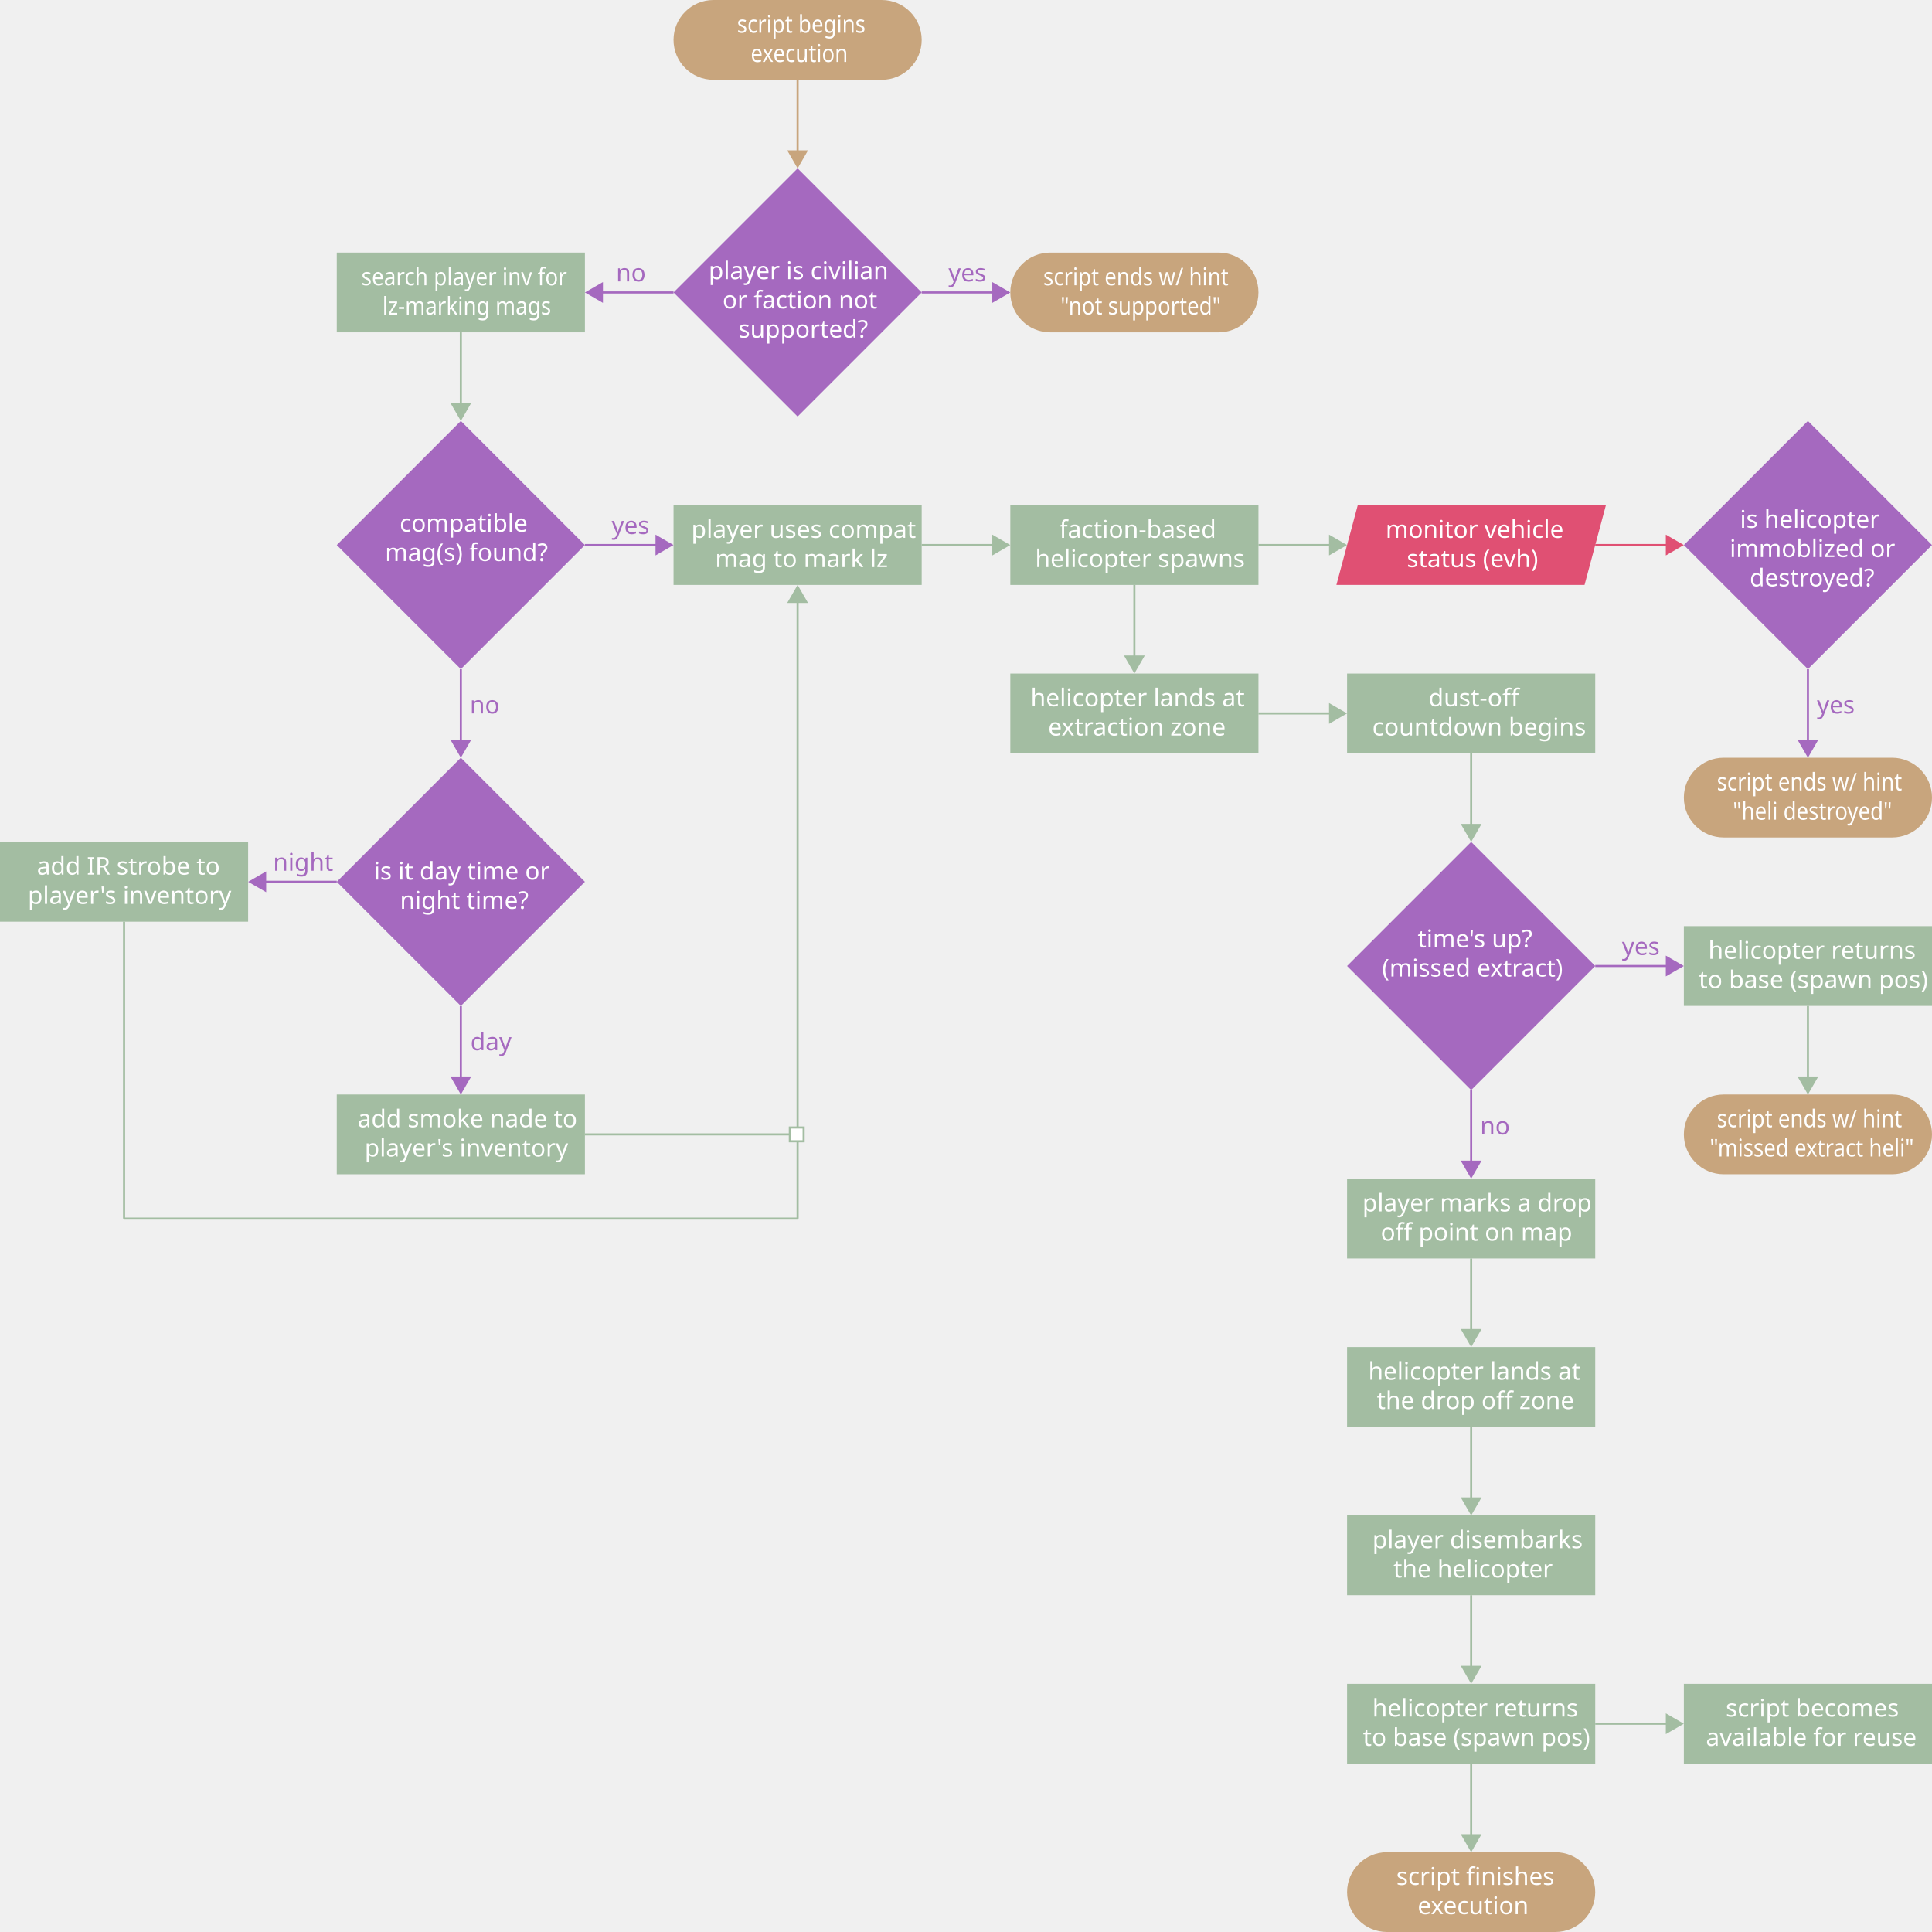
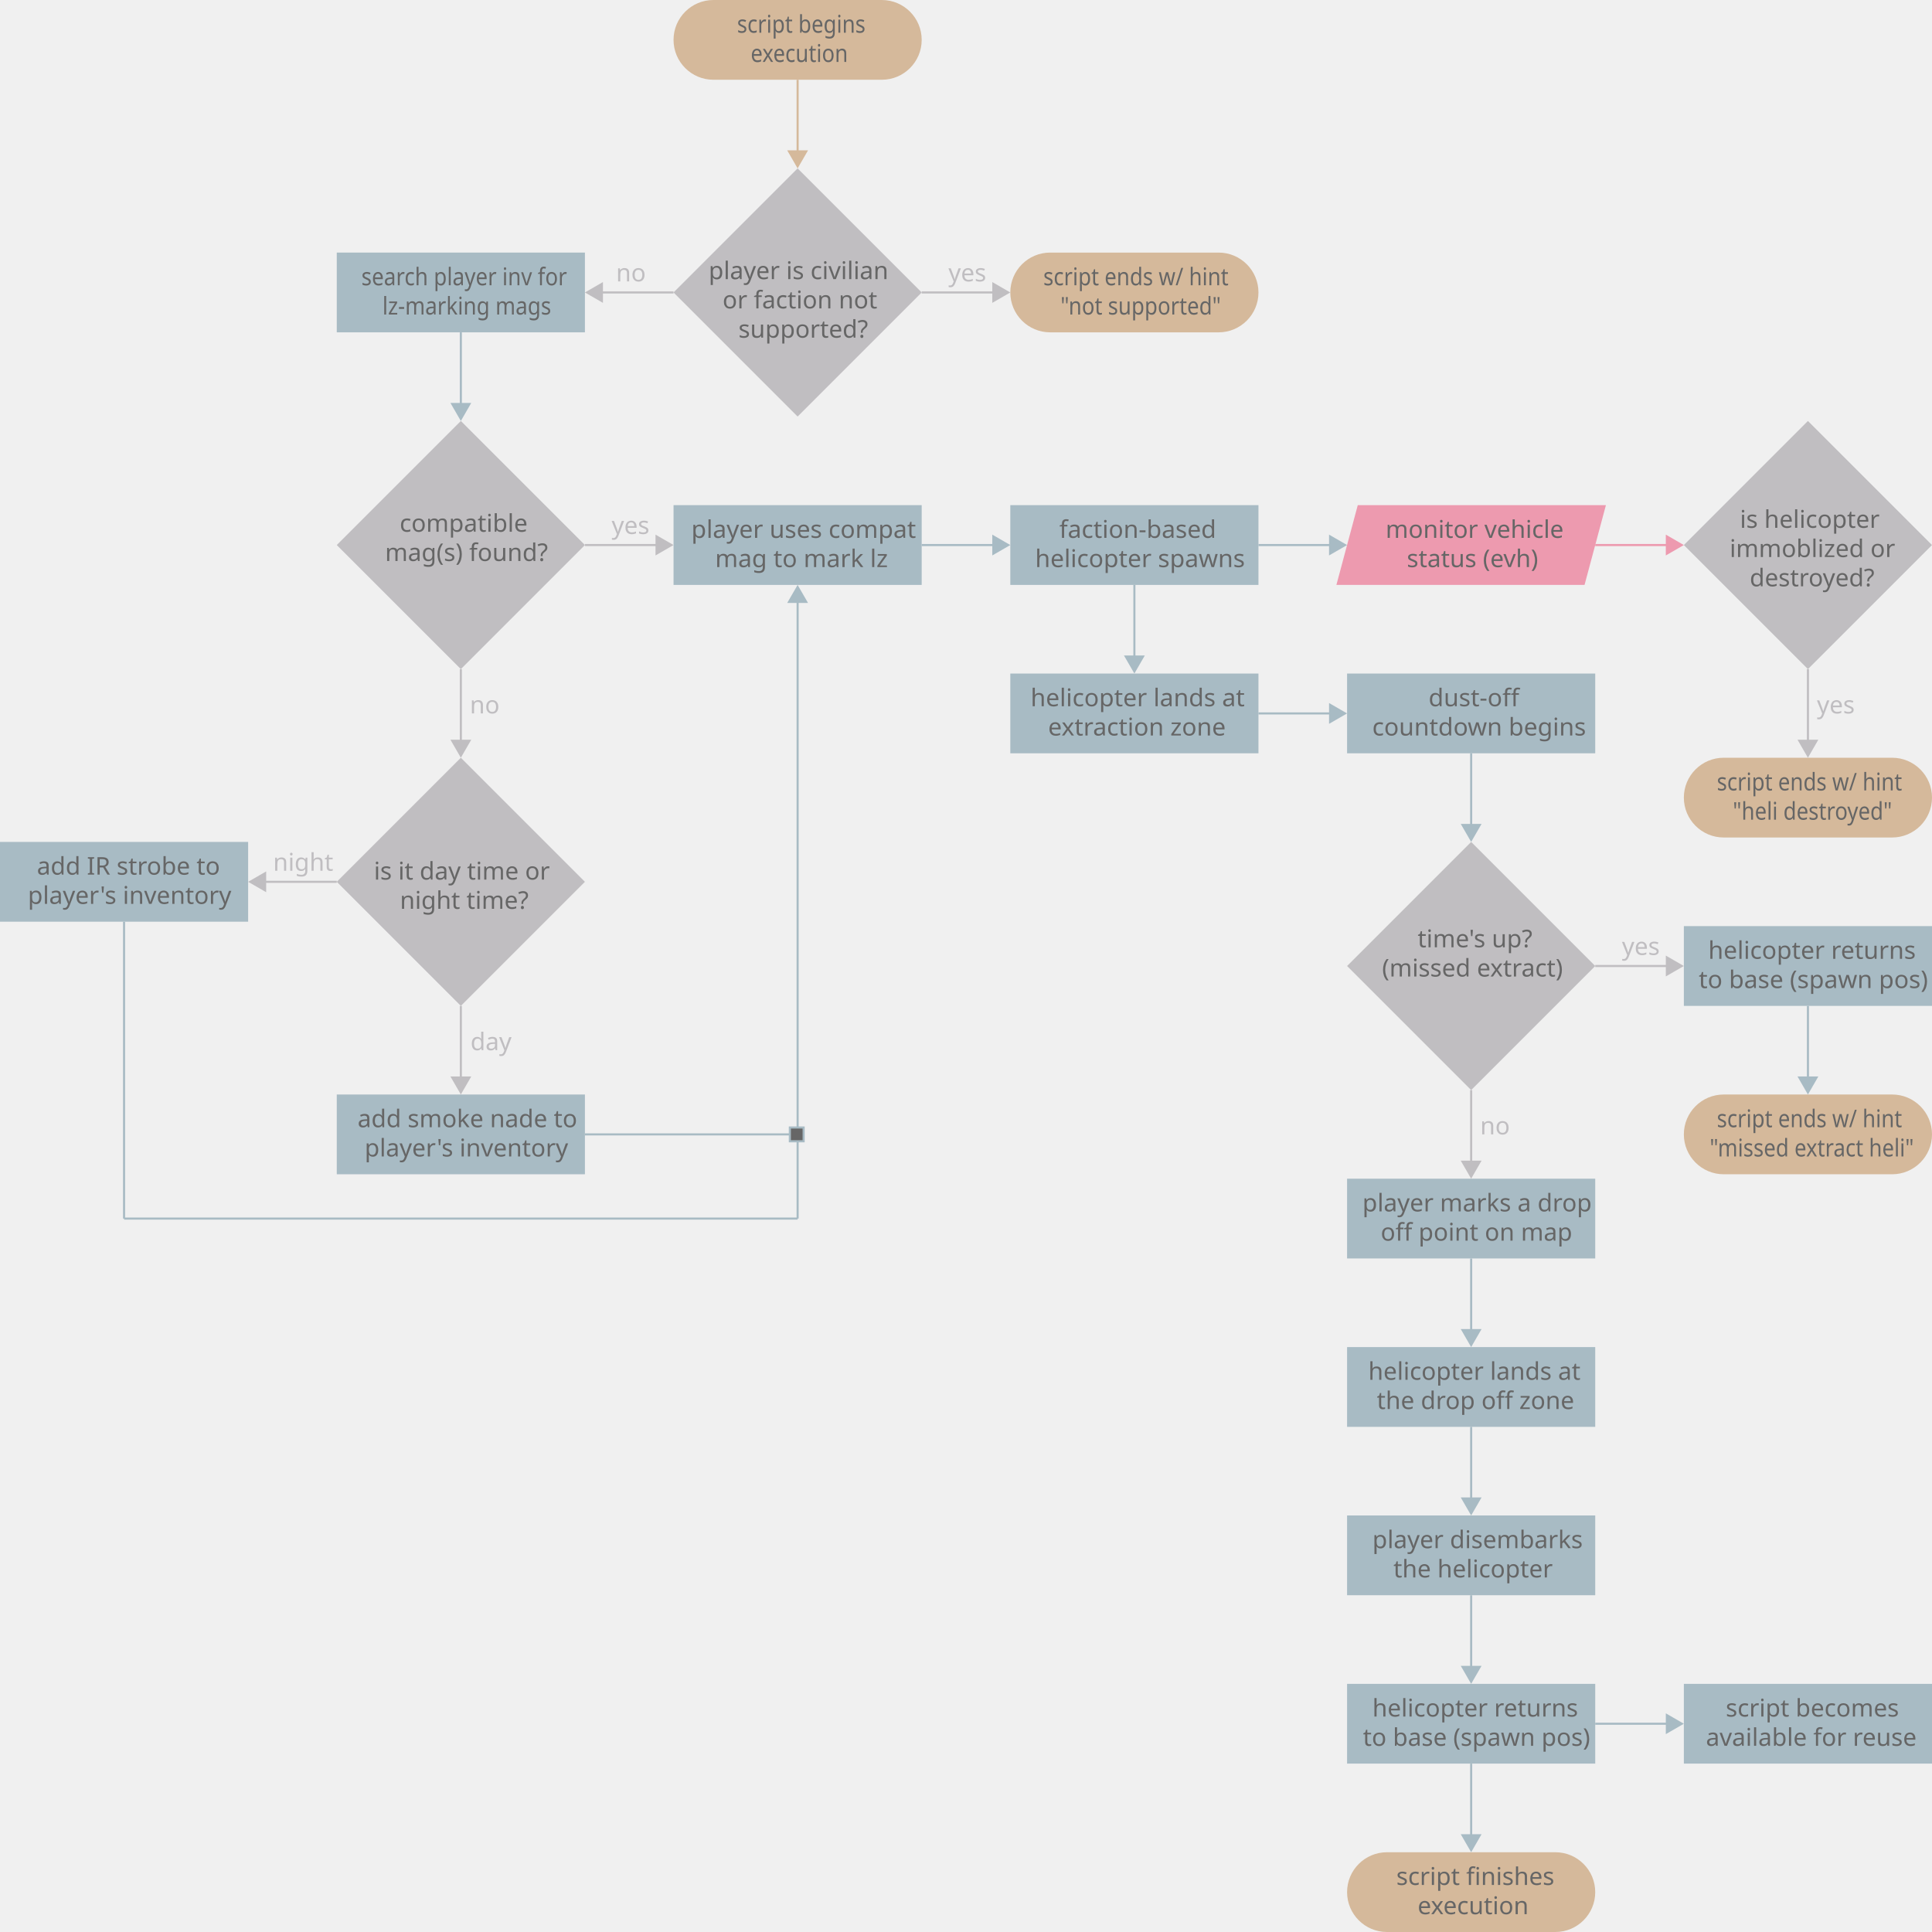
<svg xmlns="http://www.w3.org/2000/svg" viewBox="0 0 462.619 462.619">
  <defs>
-     <style>.a,.d,.f,.h{fill:none;stroke-miterlimit:10;stroke-width:0.5px;}.a{stroke:#c8a57d;}.b{fill:#c8a57d;}.c,.k{fill:#a569bf;}.d{stroke:#a569bf;}.e{fill:#a3bda2;}.f{stroke:#a3bda2;}.g{fill:#e05073;}.h{stroke:#e05073;}.i,.j{fill:#fff;}.j,.k{font-size:5.836px;font-family:TrebuchetMS, Trebuchet MS;}</style>
+     <style>.a,.d,.f,.h{fill:none;stroke-miterlimit:10;stroke-width:0.5px;}.a{stroke:#D5B99B;}.b{fill:#D5B99B;}.c,.k{fill:#C0BEC1;}.d{stroke:#C0BEC1;}.e{fill:#A8BBC4;}.f{stroke:#A8BBC4;}.g{fill:#ED9AAF;}.h{stroke:#ED9AAF;}.i,.j{fill:#666666;}.j,.k{font-size:5.836px;font-family:TrebuchetMS, Trebuchet MS;}</style>
  </defs>
  <line class="a" x1="190.99" y1="19.099" x2="190.99" y2="36.732" />
  <polygon class="b" points="188.496 36.003 190.989 40.32 193.482 36.003 188.496 36.003" />
  <rect class="b" x="161.28" width="59.419" height="19.099" rx="9.549" />
  <rect class="c" x="172.024" y="52.205" width="42.016" height="42.016" transform="translate(2.726 154.754) rotate(-45)" />
  <line class="d" x1="220.699" y1="70.029" x2="238.332" y2="70.029" />
  <polygon class="c" points="237.603 72.523 241.92 70.03 237.603 67.537 237.603 72.523" />
  <rect class="b" x="241.92" y="60.48" width="59.419" height="19.099" rx="9.549" />
  <line class="d" x1="161.28" y1="70.029" x2="143.647" y2="70.029" />
  <polygon class="c" points="144.376 67.536 140.059 70.029 144.376 72.522 144.376 67.536" />
  <rect class="e" x="80.64" y="60.48" width="59.419" height="19.099" />
  <line class="f" x1="110.349" y1="79.579" x2="110.349" y2="97.212" />
  <polygon class="e" points="107.856 96.483 110.349 100.8 112.842 96.483 107.856 96.483" />
  <rect class="c" x="91.384" y="112.685" width="42.016" height="42.016" transform="translate(-63.659 115.447) rotate(-45)" />
  <line class="d" x1="140.059" y1="130.51" x2="157.692" y2="130.51" />
  <polygon class="c" points="156.963 133.003 161.28 130.51 156.963 128.017 156.963 133.003" />
  <line class="f" x1="220.699" y1="130.51" x2="238.332" y2="130.51" />
  <polygon class="e" points="237.603 133.003 241.92 130.51 237.603 128.017 237.603 133.003" />
  <rect class="e" x="161.28" y="120.96" width="59.419" height="19.099" />
  <rect class="e" x="241.92" y="120.96" width="59.419" height="19.099" />
  <line class="f" x1="301.339" y1="130.51" x2="318.972" y2="130.51" />
  <polygon class="e" points="318.243 133.003 322.56 130.51 318.243 128.017 318.243 133.003" />
  <polygon class="g" points="379.42 140.059 320.001 140.059 325.119 120.96 384.538 120.96 379.42 140.059" />
  <rect class="c" x="413.944" y="112.685" width="42.016" height="42.016" transform="translate(30.817 343.532) rotate(-45)" />
  <line class="h" x1="381.979" y1="130.51" x2="399.612" y2="130.51" />
  <polygon class="g" points="398.883 133.003 403.2 130.51 398.883 128.017 398.883 133.003" />
  <line class="d" x1="432.91" y1="160.219" x2="432.91" y2="177.852" />
  <polygon class="c" points="430.416 177.123 432.909 181.44 435.402 177.123 430.416 177.123" />
  <rect class="b" x="403.2" y="181.44" width="59.419" height="19.099" rx="9.549" />
  <line class="f" x1="271.63" y1="140.059" x2="271.63" y2="157.692" />
  <polygon class="e" points="269.136 156.963 271.629 161.28 274.122 156.963 269.136 156.963" />
  <rect class="e" x="241.92" y="161.28" width="59.419" height="19.099" />
  <line class="f" x1="301.339" y1="170.83" x2="318.972" y2="170.83" />
  <polygon class="e" points="318.243 173.323 322.56 170.83 318.243 168.337 318.243 173.323" />
  <rect class="e" x="322.56" y="161.28" width="59.419" height="19.099" />
  <line class="f" x1="352.27" y1="180.379" x2="352.27" y2="198.012" />
  <polygon class="e" points="349.776 197.283 352.269 201.6 354.762 197.283 349.776 197.283" />
  <rect class="c" x="333.304" y="213.485" width="42.016" height="42.016" transform="translate(-64.079 316.034) rotate(-45)" />
  <line class="d" x1="381.979" y1="231.31" x2="399.612" y2="231.31" />
  <polygon class="c" points="398.883 233.803 403.2 231.31 398.883 228.817 398.883 233.803" />
  <rect class="e" x="403.2" y="221.76" width="59.419" height="19.099" />
  <line class="f" x1="432.91" y1="240.859" x2="432.91" y2="258.492" />
  <polygon class="e" points="430.416 257.763 432.909 262.08 435.402 257.763 430.416 257.763" />
  <rect class="b" x="403.2" y="262.08" width="59.419" height="19.099" rx="9.549" />
  <line class="d" x1="352.27" y1="261.019" x2="352.27" y2="278.652" />
  <polygon class="c" points="349.776 277.923 352.269 282.24 354.762 277.923 349.776 277.923" />
  <rect class="e" x="322.56" y="282.24" width="59.419" height="19.099" />
  <line class="f" x1="352.27" y1="301.339" x2="352.27" y2="318.972" />
  <polygon class="e" points="349.776 318.243 352.269 322.56 354.762 318.243 349.776 318.243" />
  <rect class="e" x="322.56" y="322.56" width="59.419" height="19.099" />
  <line class="f" x1="352.27" y1="341.659" x2="352.27" y2="359.292" />
  <polygon class="e" points="349.776 358.563 352.269 362.88 354.762 358.563 349.776 358.563" />
  <rect class="e" x="322.56" y="362.88" width="59.419" height="19.099" />
  <line class="f" x1="352.27" y1="381.979" x2="352.27" y2="399.612" />
  <polygon class="e" points="349.776 398.883 352.269 403.2 354.762 398.883 349.776 398.883" />
  <rect class="e" x="322.56" y="403.2" width="59.419" height="19.099" />
  <line class="f" x1="381.979" y1="412.75" x2="399.612" y2="412.75" />
  <polygon class="e" points="398.883 415.243 403.2 412.75 398.883 410.257 398.883 415.243" />
  <rect class="e" x="403.2" y="403.2" width="59.419" height="19.099" />
  <line class="f" x1="352.27" y1="422.299" x2="352.27" y2="439.932" />
  <polygon class="e" points="349.776 439.203 352.269 443.52 354.762 439.203 349.776 439.203" />
  <rect class="b" x="322.56" y="443.52" width="59.419" height="19.099" rx="9.549" />
  <line class="d" x1="110.349" y1="160.219" x2="110.349" y2="177.852" />
  <polygon class="c" points="107.856 177.123 110.349 181.44 112.842 177.123 107.856 177.123" />
  <rect class="c" x="91.384" y="193.325" width="42.016" height="42.016" transform="translate(-120.68 139.066) rotate(-45)" />
  <line class="d" x1="63.007" y1="211.15" x2="80.64" y2="211.15" />
  <polygon class="c" points="63.736 213.643 59.419 211.15 63.736 208.657 63.736 213.643" />
  <line class="d" x1="110.349" y1="240.859" x2="110.349" y2="258.492" />
  <polygon class="c" points="107.856 257.763 110.349 262.08 112.842 257.763 107.856 257.763" />
  <rect class="e" y="201.6" width="59.419" height="19.099" />
  <rect class="e" x="80.64" y="262.08" width="59.419" height="19.099" />
  <line class="f" x1="29.709" y1="220.699" x2="29.709" y2="291.79" />
  <line class="f" x1="190.99" y1="291.79" x2="29.709" y2="291.79" />
  <line class="f" x1="190.99" y1="291.79" x2="190.99" y2="143.647" />
  <polygon class="e" points="193.483 144.376 190.99 140.059 188.497 144.376 193.483 144.376" />
  <line class="f" x1="140.059" y1="271.63" x2="190.876" y2="271.63" />
  <rect class="i" x="189.13" y="269.979" width="3.301" height="3.301" />
  <path class="e" d="M194.723,276.713h-3.8v-3.8h3.8Zm-3.3-.5h2.8v-2.8h-2.8Z" transform="translate(-2.042 -3.183)" />
  <text class="j" transform="translate(176.494 7.83) scale(0.876 1)">
    <tspan xml:space="preserve">script begins  </tspan>
    <tspan x="3.71" y="7.003">execution</tspan>
  </text>
  <text class="j" transform="translate(86.541 68.31) scale(0.884 1)">search player inv for <tspan x="5.685" y="7.003">lz-marking mags</tspan>
  </text>
  <text class="j" transform="translate(249.826 68.31) scale(0.876 1)">
    <tspan xml:space="preserve">script ends w/ hint  </tspan>
    <tspan x="4.691" y="7.003">"not supported"</tspan>
  </text>
  <text class="j" transform="translate(169.677 66.843)">player is civilian <tspan x="3.333" y="7.003">or faction not </tspan>
    <tspan x="7.141" y="14.006">supported?</tspan>
  </text>
  <text class="j" transform="translate(95.692 127.323)">compatible <tspan x="-3.495" y="7.003">mag(s) found?</tspan>
  </text>
  <text class="j" transform="translate(165.524 128.79) scale(1.009 1)">player uses compat <tspan x="5.652" y="7.003">mag to mark lz</tspan>
  </text>
  <text class="j" transform="translate(253.635 128.79) scale(1.009 1)">faction-based <tspan x="-5.729" y="7.003">helicopter spawns</tspan>
  </text>
  <text class="j" transform="translate(331.776 128.79)">monitor vehicle <tspan x="5.089" y="7.003">status (evh)</tspan>
  </text>
  <text class="j" transform="translate(246.768 169.11) scale(1.009 1)">helicopter lands at <tspan x="4.153" y="7.003">extraction zone</tspan>
  </text>
  <text class="j" transform="translate(411.106 189.27) scale(0.876 1)">
    <tspan xml:space="preserve">script ends w/ hint  </tspan>
    <tspan x="4.355" y="7.003">"heli destroyed"</tspan>
  </text>
  <text class="j" transform="translate(409.034 229.59) scale(1.009 1)">helicopter returns <tspan x="-2.25" y="7.003">to base (spawn pos)</tspan>
  </text>
  <text class="j" transform="translate(411.106 269.91) scale(0.876 1)">
    <tspan xml:space="preserve">script ends w/ hint  </tspan>
    <tspan x="-1.96" y="7.003">"missed extract heli"</tspan>
  </text>
  <text class="j" transform="translate(326.222 290.07)">player marks a drop <tspan x="4.374" y="7.003">off point on map</tspan>
  </text>
  <text class="j" transform="translate(327.63 330.39)">helicopter lands at <tspan x="2.052" y="7.003">the drop off zone</tspan>
  </text>
  <text class="j" transform="translate(328.609 370.71)">player disembarks <tspan x="5.042" y="7.003">the helicopter</tspan>
  </text>
  <text class="j" transform="translate(328.607 411.031)">helicopter returns <tspan x="-2.25" y="7.003">to base (spawn pos)</tspan>
  </text>
  <text class="j" transform="translate(413.234 411.031)">script becomes <tspan x="-4.751" y="7.003">available for reuse</tspan>
  </text>
  <text class="j" transform="translate(334.351 451.35)">script finishes <tspan x="5.086" y="7.003">execution</tspan>
  </text>
  <text class="j" transform="translate(85.629 269.91)">add smoke nade to <tspan x="1.674" y="7.003">player's inventory</tspan>
  </text>
  <text class="j" transform="translate(8.835 209.43)">
    <tspan xml:space="preserve">add IR strobe to  </tspan>
    <tspan x="-2.173" y="7.003">player's inventory</tspan>
  </text>
  <text class="j" transform="translate(89.531 210.616)">is it day time or <tspan x="6.223" y="7.003">night time?</tspan>
  </text>
  <text class="j" transform="translate(339.45 226.826)">time's up? <tspan x="-8.515" y="7.003">(missed extract)</tspan>
  </text>
  <text class="j" transform="translate(416.621 126.384)">is helicopter <tspan x="-2.452" y="7.003">immoblized or </tspan>
    <tspan x="2.342" y="14.006">destroyed?</tspan>
  </text>
  <text class="k" transform="translate(227.098 67.377)">yes</text>
  <text class="k" transform="translate(147.509 67.377)">no</text>
  <text class="k" transform="translate(146.458 127.857)">yes</text>
  <text class="k" transform="translate(112.495 170.829)">no</text>
  <text class="k" transform="translate(65.388 208.497)">night</text>
  <text class="k" transform="translate(112.649 251.47)">day</text>
  <text class="k" transform="translate(435.064 170.829)">yes</text>
  <text class="k" transform="translate(388.378 228.657)">yes</text>
  <text class="k" transform="translate(354.415 271.63)">no</text>
  <text class="j" transform="translate(342.064 169.109) scale(1.009 1)">
    <tspan xml:space="preserve">dust-off    </tspan>
    <tspan x="-13.367" y="7.003">countdown begins</tspan>
  </text>
</svg>
